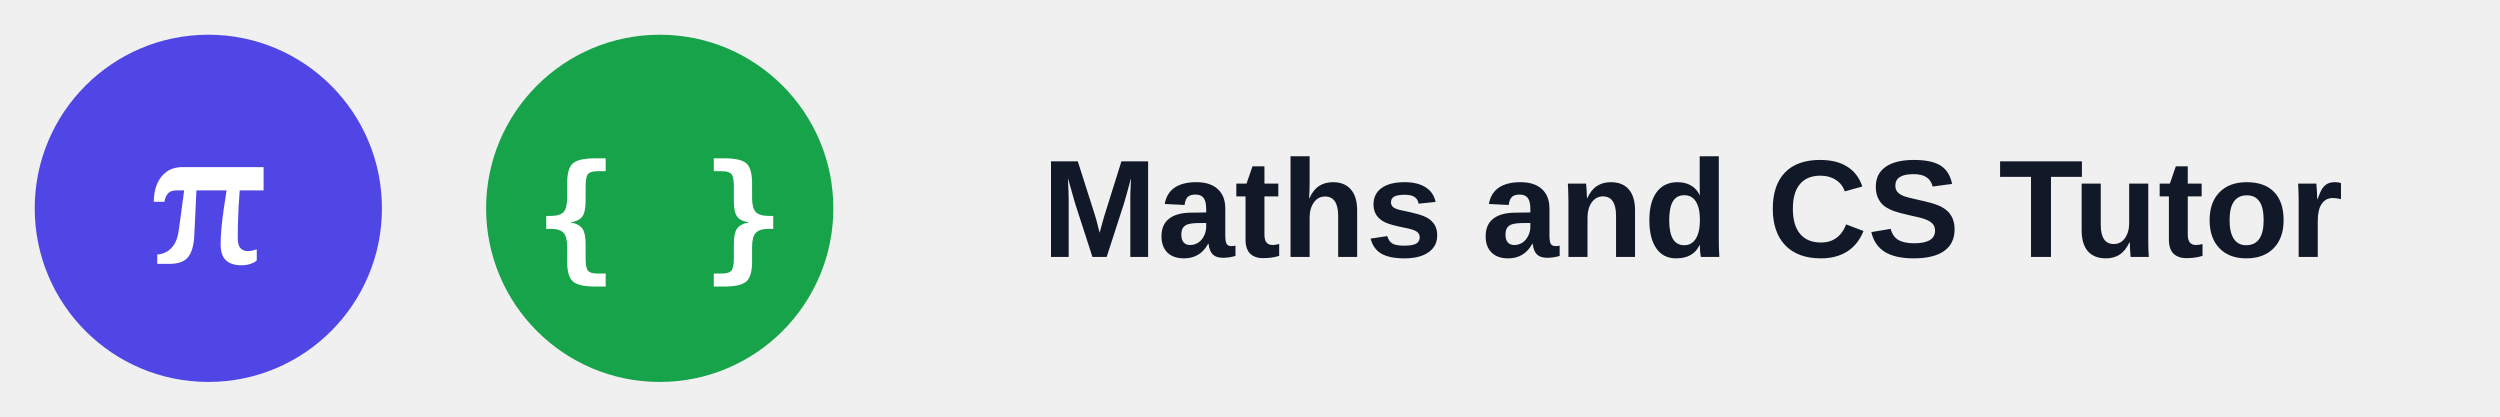
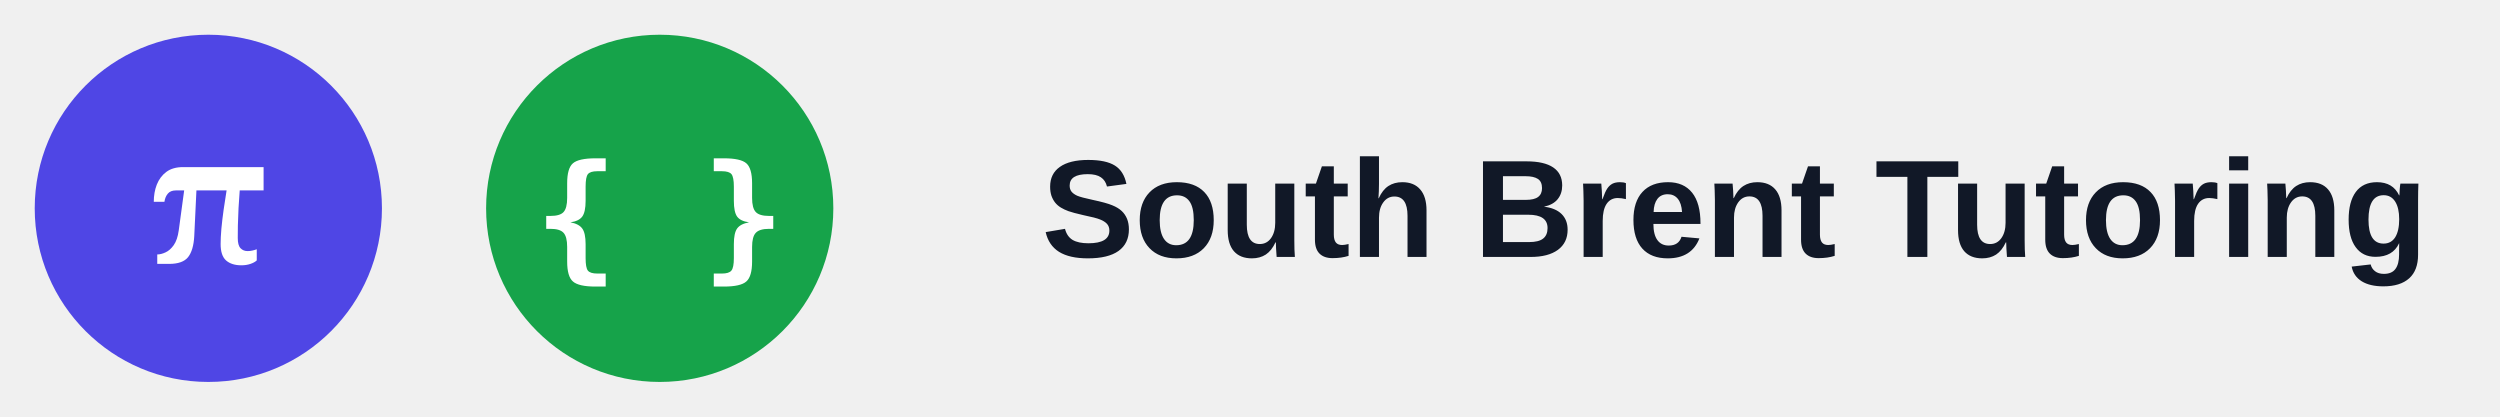
<svg xmlns="http://www.w3.org/2000/svg" viewBox="0 0 360 60" width="360" height="60">
  <circle cx="30" cy="30" r="25" fill="#4F46E5" />
  <text x="30" y="38" text-anchor="middle" font-size="26" font-weight="700" fill="#ffffff" font-family="serif">π</text>
  <circle cx="95" cy="30" r="25" fill="#16A34A" />
  <text x="95" y="38" text-anchor="middle" font-size="20" font-weight="700" fill="#ffffff" font-family="monospace">{ }</text>
  <text x="150" y="37" font-size="20" font-weight="600" fill="#111827" font-family="Arial, sans-serif">
-     Maths and CS Tutor
+     South Brent Tutoring
  </text>
</svg>
